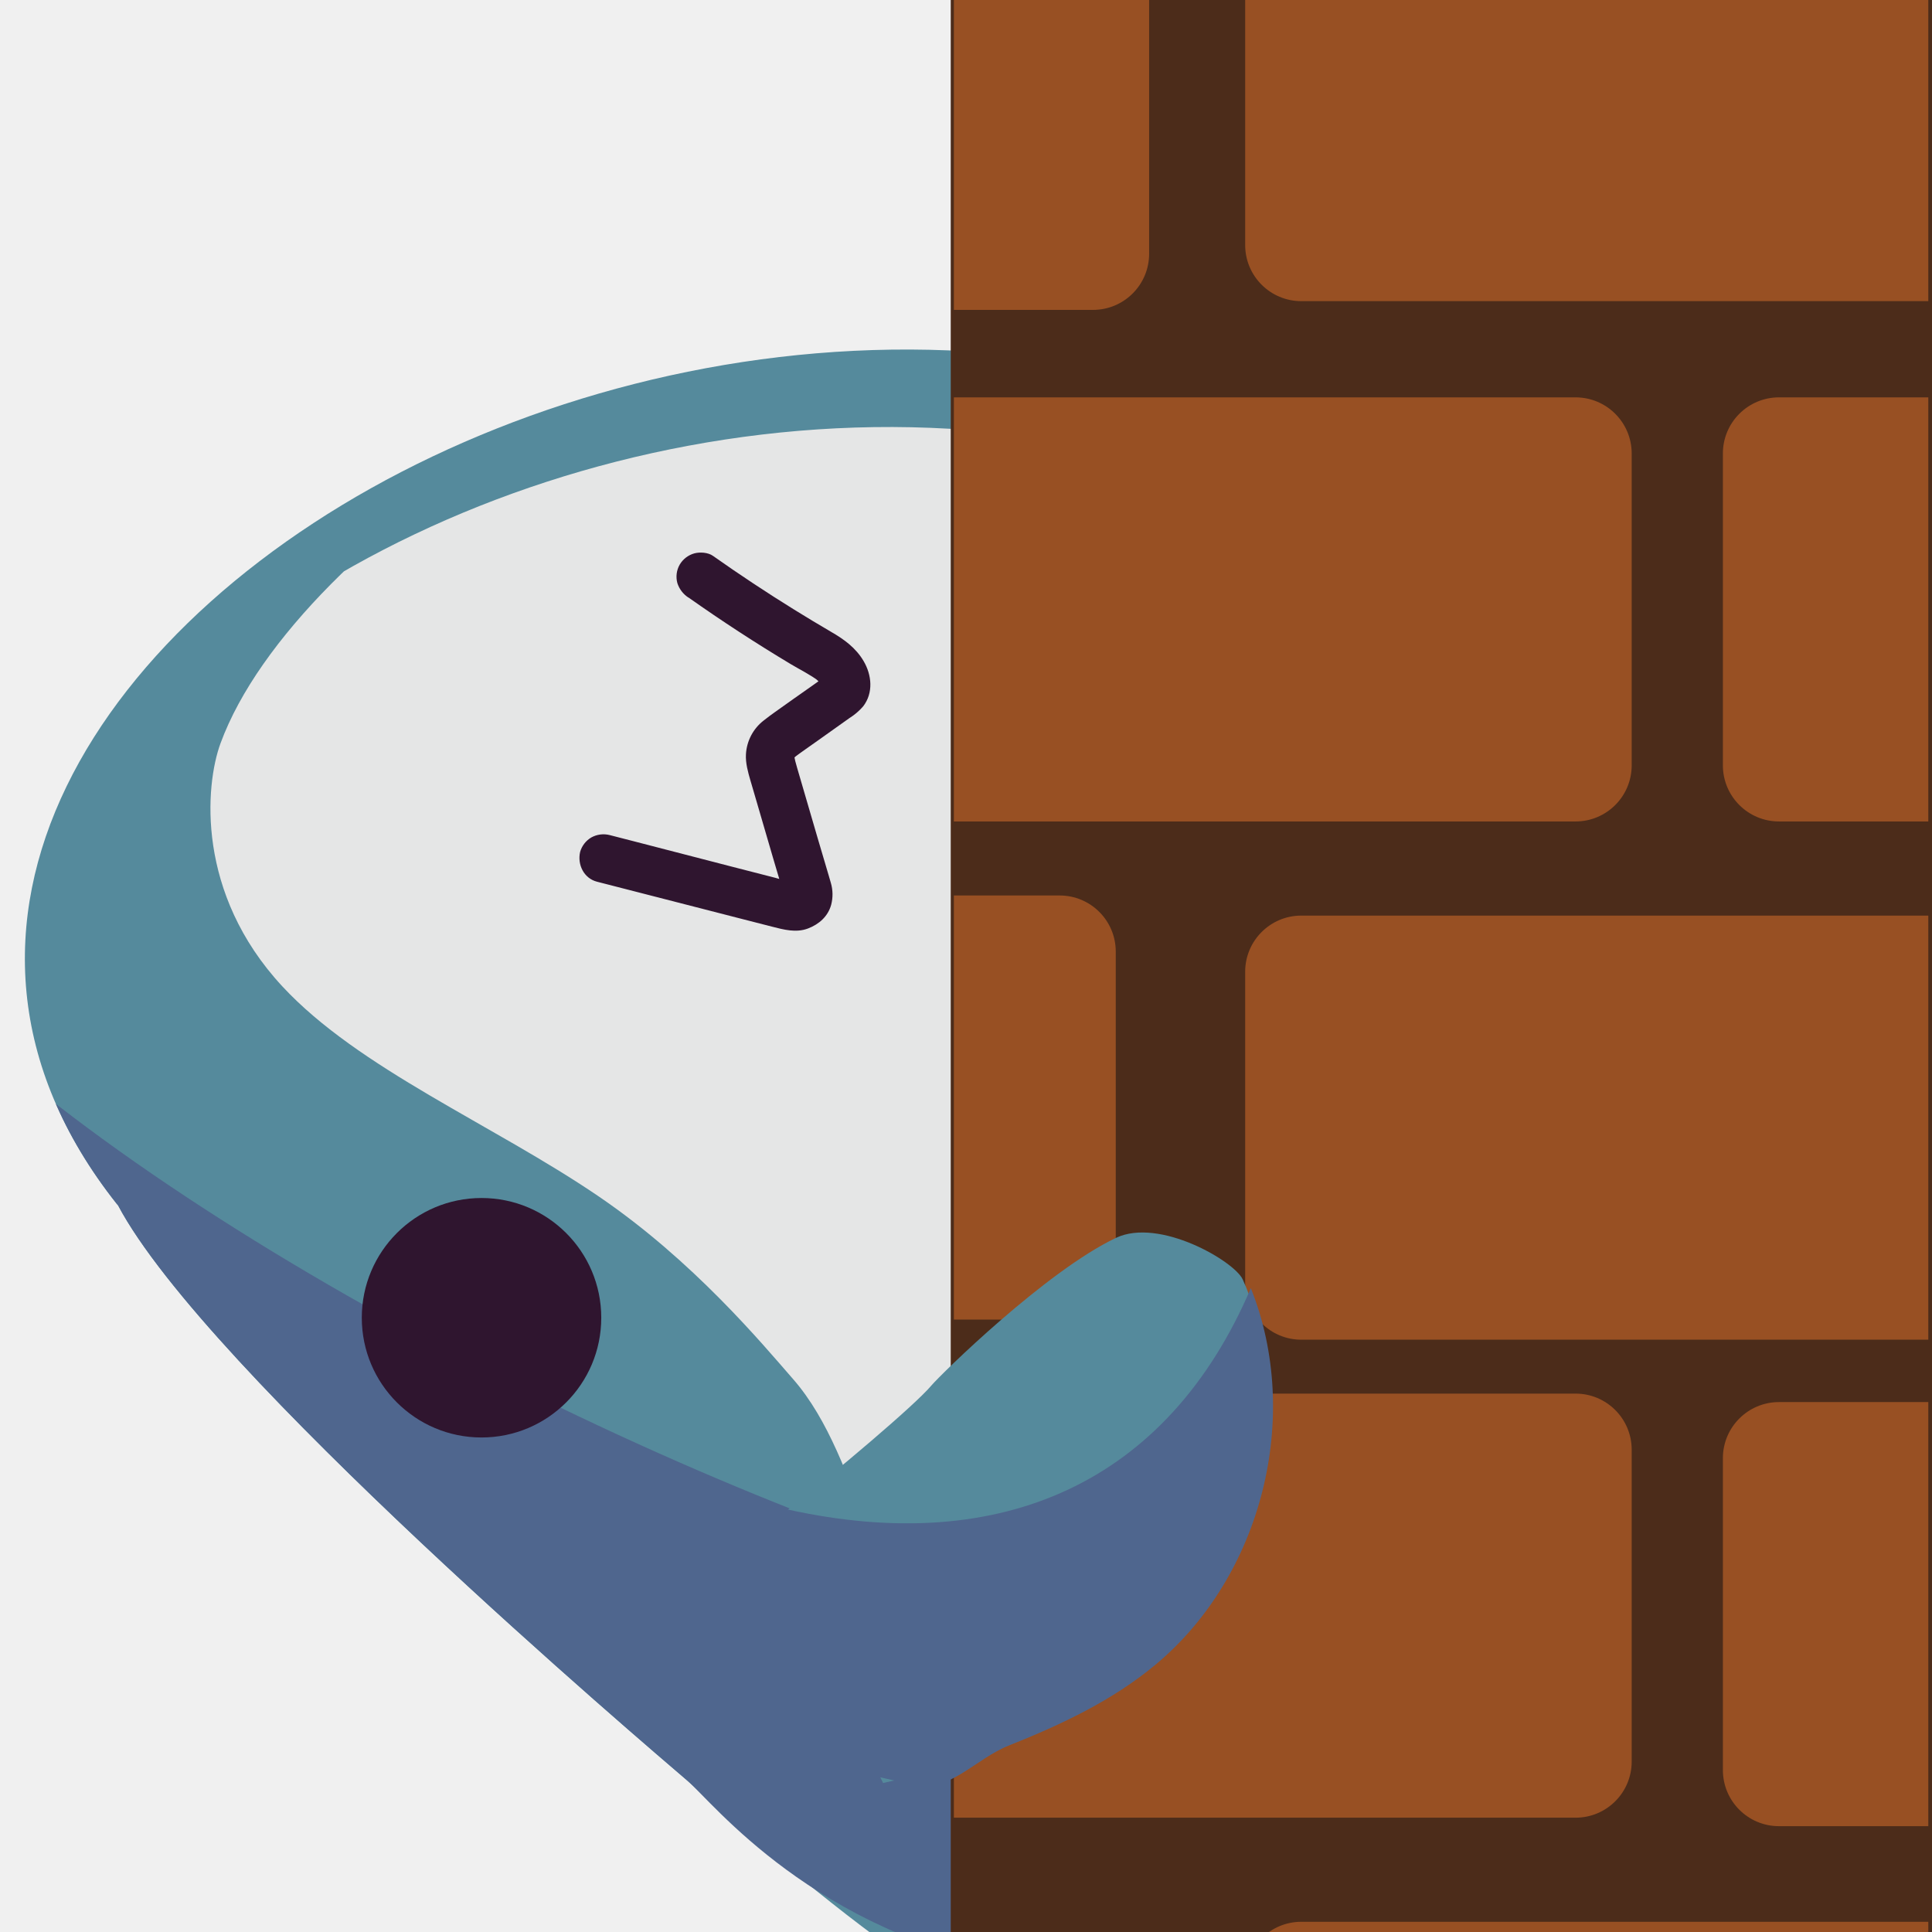
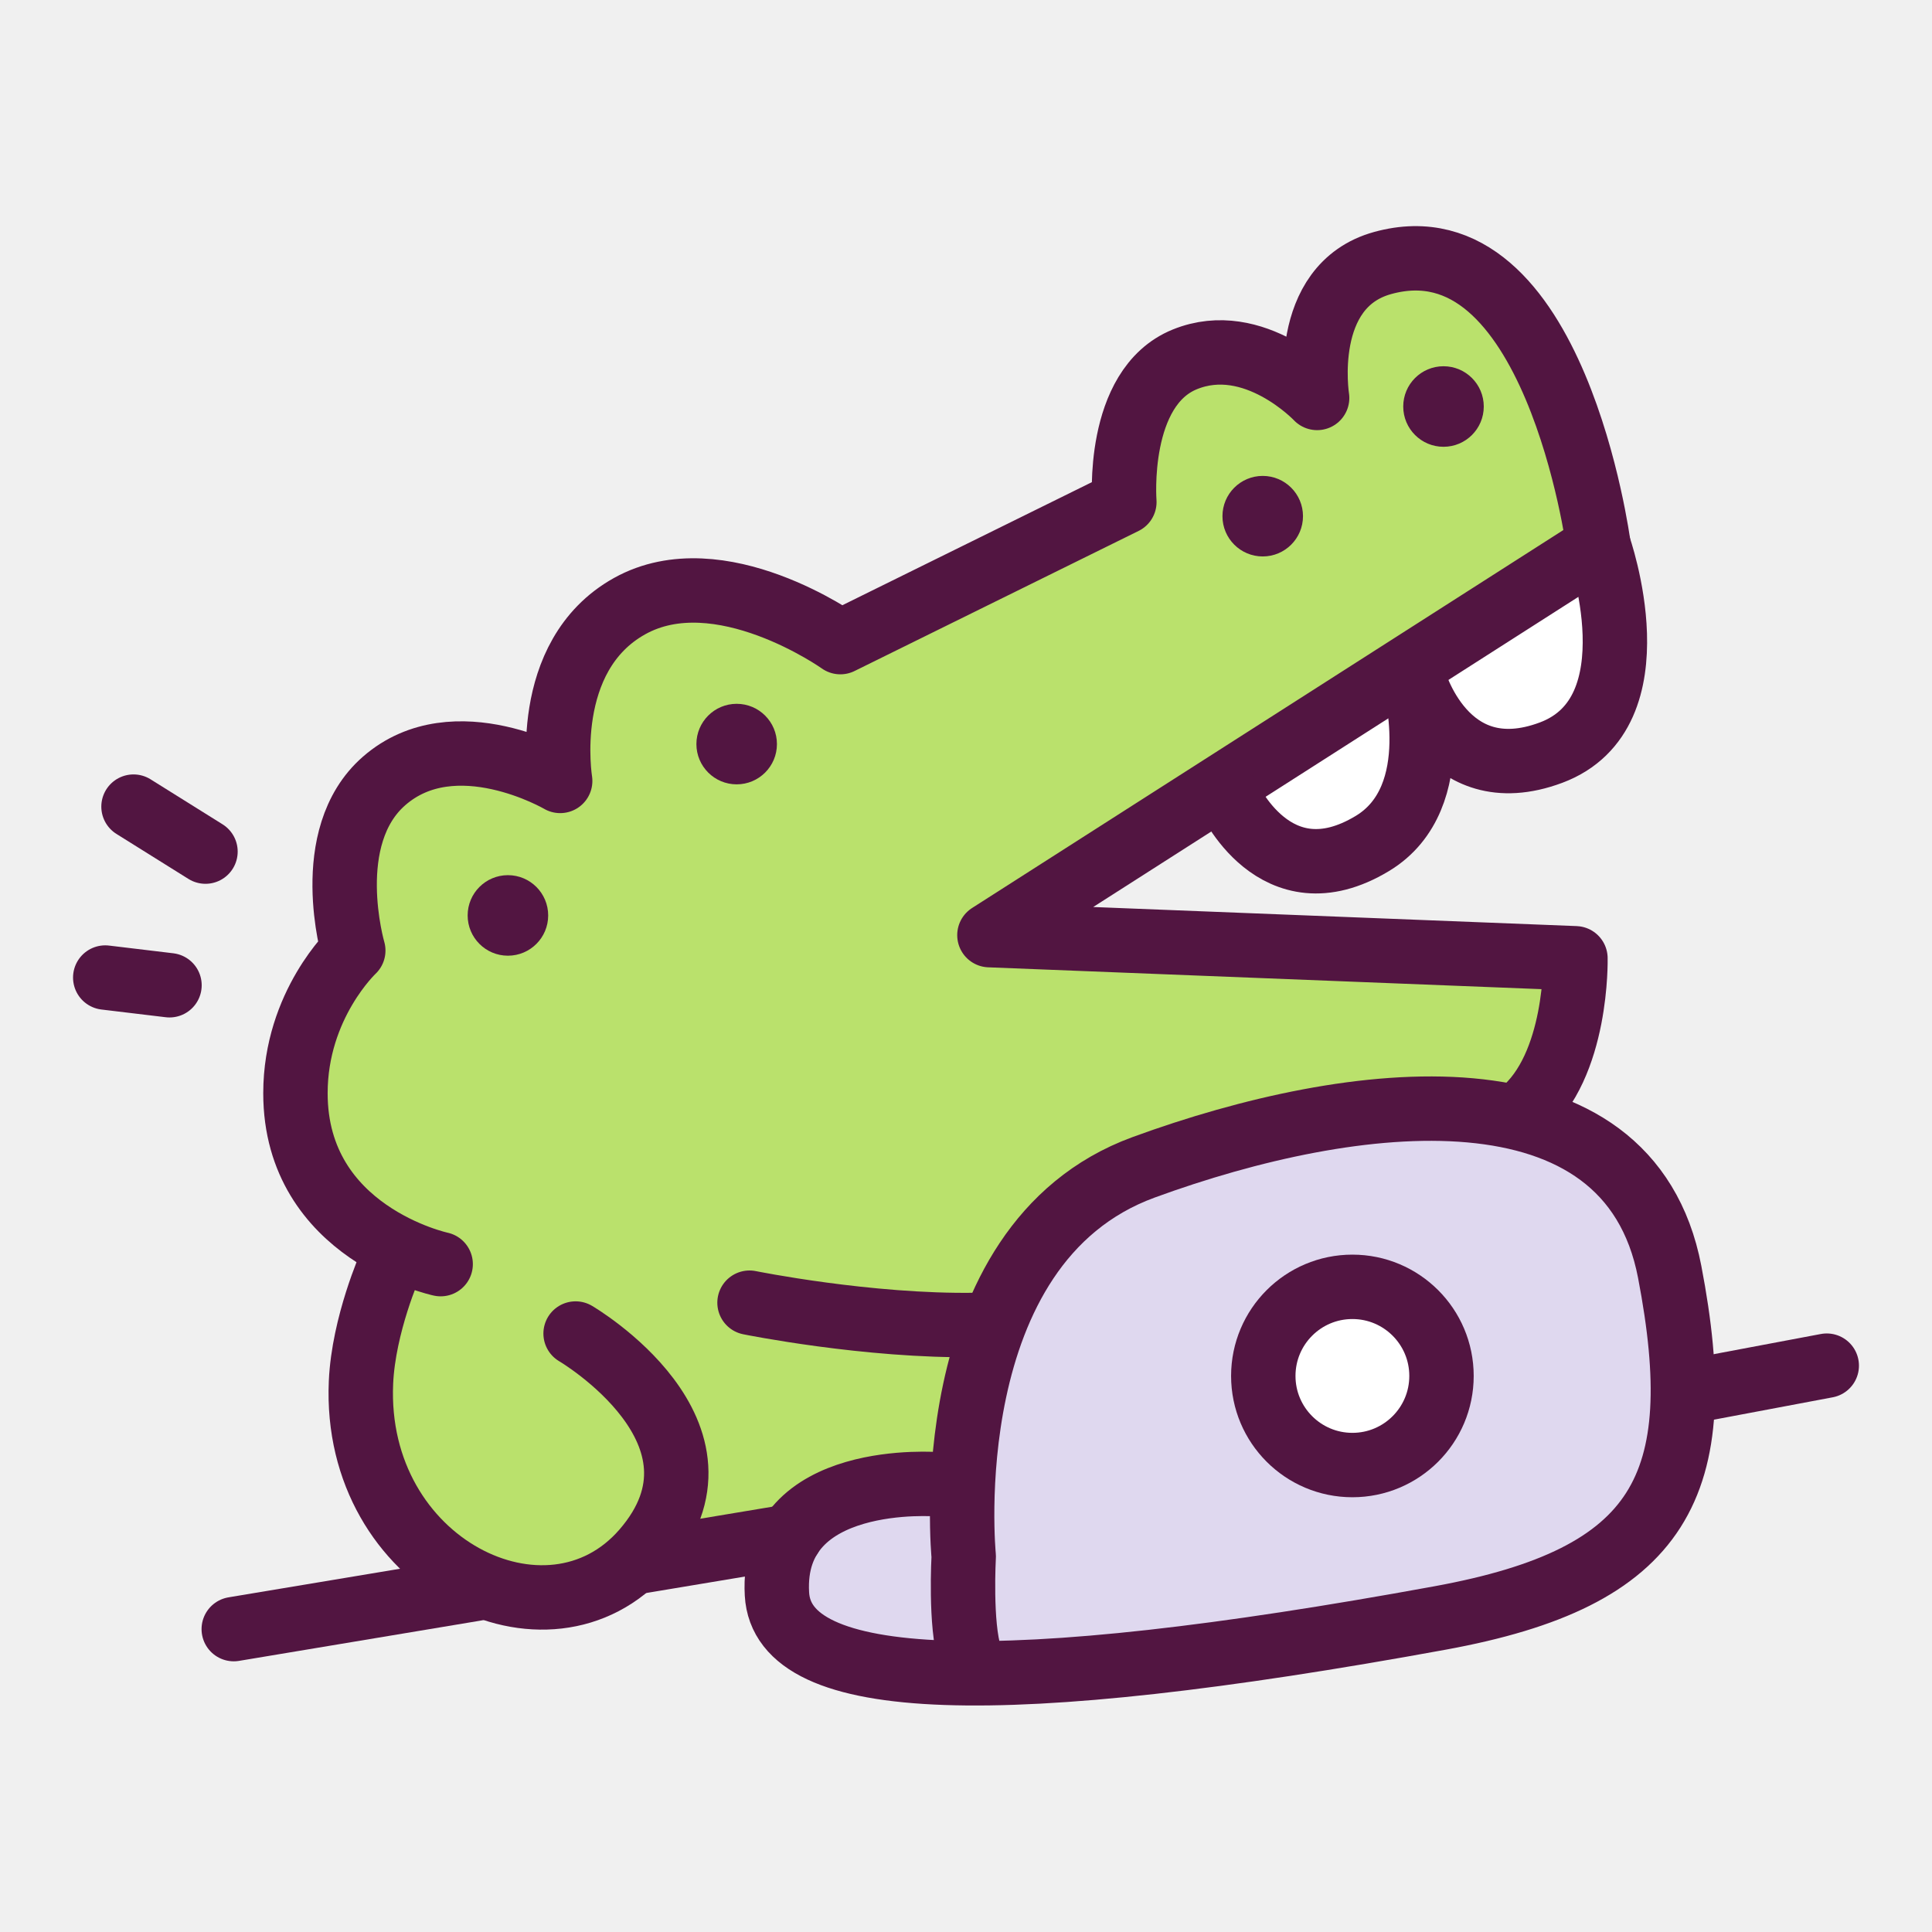
- <svg xmlns="http://www.w3.org/2000/svg" viewBox="0 0 800 800">
-   <defs>
-     <clipPath id="clip-path">
-       <path d="M692.8-50.85C514.56-48.66 181.58 2 68.74-67.72c-28.66-17.71-40.47-53.55-46.63-86.68-11.94-64.28-13.52-132.22 4.17-195.17 56-199.18 186.85-320 294.17-362.1 78.84-30.9 165.5-48.81 248.48-32s149.61 78.24 186.4 154.51c30 62.2 5 146.53 2.81 203.71-2.56 67.47 7.33 102.1 21.07 168.22 3.76 18.08 8.15 36.32 7.2 54.76-2.28 44.49-31.59 105.78-75.81 111.25Z" class="cls-1" />
-     </clipPath>
-     <clipPath id="clip-path-2">
-       <path d="M645 288.51C369.41 14.87-140.34 301.94 41.44 530.88c48.51 50.58 135.26 161.4 168 196.24 7.8 8.29 19.06 5 30.39 6.11C593.29 768.13 756.55 548.86 645 288.51" class="cls-1" />
-     </clipPath>
-     <clipPath id="clip-path-3">
-       <path d="M-20 420.31c104.73 99.61 322.57 208.37 469.87 244.55 156.74 38.49 389.35-276 70.6-466.2 35.9-15.62 383.17 17.82 160.47 416.59-11.43 20.47-15.33 44.28-27.56 64.29-37.24 60.91-85.78 114-135.12 165.61-36.83 38.5-74.87 76.86-120.87 103.73-39.91 23.32-20.59-19.34-66.81-19.54s-68.89-84.64-104.49-114.12c-30-24.83-67-49.34-81.17-85.61-25.83-66.32-101.5-24.87-80-92.72 8.69-27.4 2.92-10.48 29.05-22.46" class="cls-1" />
-     </clipPath>
-     <clipPath id="clip-path-4">
-       <path d="M424.37 170.66c2-37.06-3.21-46.87 4.5-83.61 1.75-7.27 3.42-15 5.58-22.68 7.11-25.14 33.47-39.8 58.42-32C548.55 49.64 622.23 194 641.18 245.88" class="cls-1" />
-     </clipPath>
-     <clipPath id="clip-path-5">
-       <path d="M394.98-2.02h403.49v825.33H394.98z" class="cls-1" />
-     </clipPath>
-     <style>.cls-1{fill:none}.cls-3{fill:#e5e6e6}.cls-4{fill:#558a9c}.cls-7{fill:#4f668e}.cls-10{fill:#2f152f}.cls-13{fill:#985023}</style>
-   </defs>
-   <g id="November_Orders" data-name="November Orders">
-     <path id="Layer_215" d="M49.69-434.11c48.44-70.06 130.09-122.89 194.21-179 169-147.74 334.59 37.81 320.65 80.7-81.08 249.49-51.64 299.08 291.75 367.12 35.64 7.07 15 138.14 3.16 172.49-18.13 52.56-292.39 61.53-346 76.17-135.39 37-282.25 30.65-414-17.8C35.38 42-29.17 4.51-57-57.81c-19.93-44.63-18.14-95.94-9.92-144.12A588.4 588.4 0 0 1 37-448.29a17.17 17.17 0 0 0 15.65 9.21" class="cls-3" data-name="Layer 215" style="clip-path:url(#clip-path)" />
-   </g>
-   <g id="Layer_245" data-name="Layer 245">
-     <g id="Layer_249" data-name="Layer 249">
-       <path d="M48.87 499.09a4.2 4.2 0 0 0-.56-.64c-181-228.88 328.37-515.54 603.84-242l-12.94-12.13c42.52 35.07 65.85 89.76 70.77 144.65s-7.09 110.12-25.63 162A653 653 0 0 1 656 618.13C610.3 711.66 539.2 796 444.83 840c-31.72 14.78-149.1-93.16-160.3-102.76C268.2 723.22 85.17 567.69 48.87 499.09" class="cls-4" />
-       <path d="M389.37 693c106.85 98.44 366.3-114.91 269.56-368.1C645 288.51 645 288.51 590.58 211.78c-31.89-44.95-103.39-67.68-199.76-81.61-101.81-14.71-268 92-299.49 177.57-6.46 17.53-10.14 62.19 25.55 100.66 31.68 34.15 87.23 57.2 130.93 86.94 39.28 26.72 67.82 61.09 80.7 75.84 28.85 33.04 34.56 97.63 60.86 121.82" class="cls-3" style="clip-path:url(#clip-path-2)" />
-       <path d="M48.87 499.09a4.2 4.2 0 0 0-.56-.64c-181-228.88 328.37-515.54 603.84-242l-12.94-12.13c42.52 35.07 65.85 89.76 70.77 144.65s-7.09 110.12-25.63 162A653 653 0 0 1 656 618.13c-45.73 93.53-221.92 199.71-233 197.68-86.31-15.81-127.32-69-138.52-78.6C268.2 723.22 85.17 567.69 48.87 499.09" class="cls-7" style="clip-path:url(#clip-path-3)" />
-       <path d="M424.37 170.66c2-37.06-3.21-46.87 4.5-83.61 1.75-7.27 3.42-15 5.58-22.68 7.11-25.14 33.47-39.8 58.42-32C548.55 49.64 622.23 194 641.18 245.88" style="fill:#55889a" />
-       <path d="M628.19 216.33a714.3 714.3 0 0 0-79.36-139.78c-6 7.6-10.85 16-15.71 24.33l-61.06 105.06c8.38 15.77 27.06 22.65 44.37 27 18.64 4.71 37.85 8.08 57 6.85s56 15.17 70.64 2.67" class="cls-7" style="clip-path:url(#clip-path-4)" />
-       <circle cx="199.39" cy="545.65" r="49.58" class="cls-10" />
-       <path d="M285.08 247.41Q305.75 262 327.43 275c3.86 2.31 8.06 4.34 11.64 7.06l-2-1.56a22 22 0 0 1 3.75 3.73l-1.57-2a15.4 15.4 0 0 1 1.87 3.15l-1-2.38a10.6 10.6 0 0 1 .66 2.28l-.36-2.66a7 7 0 0 1 0 1.64l.36-2.66a5.7 5.7 0 0 1-.33 1.27l1-2.39a5 5 0 0 1-.54.93l1.57-2a5 5 0 0 1-.79.79l2-1.56c-4.94 3.69-10.07 7.16-15.09 10.74l-7.71 5.48c-1.57 1.11-3.12 2.26-4.63 3.46a19 19 0 0 0-7.38 14c-.21 3.65.85 7.4 1.86 10.88.15.49.29 1 .44 1.49l2.25 7.69 6.85 23.47c1.46 5 3 10 4.39 15 .12.44.22.89.3 1.34l-.36-2.66a7.5 7.5 0 0 1 0 1.64l.36-2.65a5.4 5.4 0 0 1-.31 1.18l1-2.38a5.6 5.6 0 0 1-.57 1l1.56-2a5 5 0 0 1-.83.82l2-1.56a7 7 0 0 1-1.06.62l2.39-1a8.6 8.6 0 0 1-1.85.49l2.65-.36a12 12 0 0 1-2.56 0l2.65.36a81 81 0 0 1-8.79-2.15l-18.1-4.65L262 348.24l-9.49-2.44a10.42 10.42 0 0 0-7.71 1 10.18 10.18 0 0 0-4.59 6c-1.19 5.21 1.56 10.91 7 12.3l21.25 5.46 38 9.76 13.19 3.38c4.87 1.25 10 2.64 14.94.76 4.53-1.74 8.22-4.94 9.57-9.77a16.9 16.9 0 0 0-.11-9.06c-.28-1-.58-2-.87-3L338.56 347l-8.49-29.07a46 46 0 0 1-1.38-5.67l.35 2.66a13.6 13.6 0 0 1-.09-3l-.36 2.66a8.8 8.8 0 0 1 .6-2.19l-1 2.39a10.3 10.3 0 0 1 1.14-1.84l-1.57 2a17 17 0 0 1 2.69-2.54l-2 1.56c3.26-2.49 6.68-4.79 10-7.17l13.33-9.48a24.8 24.8 0 0 0 5.64-4.83c4.29-5.56 3.59-13 .15-18.79-3.19-5.43-8.11-9-13.44-12.06q-7.67-4.49-15.2-9.15-17.21-10.66-33.74-22.33c-2-1.42-5.42-1.64-7.71-1a10.2 10.2 0 0 0-6 4.6 10.08 10.08 0 0 0-1 7.7 11.28 11.28 0 0 0 4.59 6Z" class="cls-10" />
+ <svg xmlns="http://www.w3.org/2000/svg" viewBox="0 0 440 440" height="440" width="440" xml:space="preserve" id="svg2" version="1.1">
+   <defs id="defs6" />
+   <g transform="matrix(1.333333,0,0,-1.333333,-157.968,539.0436)" id="g10">
+     <g transform="scale(0.1)" id="g12">
+       <g id="g1" transform="translate(124.7601,-386.8557)">
+         <rect style="display:inline;fill:#000000;fill-opacity:0" id="rect1" width="440" height="440" x="0" y="0" transform="matrix(7.5,0,0,-7.5,1060,4429.683)" />
+         <path id="path16" style="fill:#bae16c;fill-opacity:1;fill-rule:nonzero;stroke:none" d="m 2653.76,1885.96 c -117.05,49.53 -239.92,-54.6 -365.84,-71.81 -42.64,-5.83 -86.37,-1.45 -128.63,-9.58 -67.71,-13.01 -127.23,-57.2 -195.76,-64.81 -86.43,-9.6 -171.87,44.06 -216.44,118.74 -44.56,74.67 -53.13,166.32 -42.03,252.57 8.47,65.74 27.29,134.63 3.22,196.38 -18.93,48.56 -61.35,83.68 -89.18,127.75 -46.97,74.36 -47.71,175.43 -1.83,250.47 17.57,28.73 41.53,54.31 51.49,86.48 9.74,31.45 4.89,65.25 2.79,98.11 -2.81,44.13 -0.46,88.59 7.01,132.17 4.02,23.45 9.91,47.49 24.66,66.15 50.37,63.72 155.66,23.68 230.54,55.13 82.02,34.46 101.75,139.23 151.51,212.97 14.12,20.94 31.9,40.35 54.87,50.84 24.75,11.3 53,11.23 80.19,10.45 139.6,-4.02 280.36,-21.46 418.16,1.23 137.8,22.68 276.99,94.42 337.15,220.46 27.73,58.11 41.38,129.79 96.16,163.62 57.09,35.26 133.29,12.4 196.26,35.57 67.18,24.73 108.41,97.58 176.48,119.73 81.3,26.46 167,-29.71 221.17,-95.86 66.76,-81.53 108.94,-182.92 119.71,-287.75 3.23,-31.42 3.27,-64.94 -12.35,-92.39 -27.58,-48.47 -90.55,-59.73 -143.27,-77.88 -116.3,-40.02 -205.74,-132.25 -309.22,-198.72 -183.32,-117.77 -421.21,-162.03 -555.76,-333.41 302.88,-35.01 607.56,-54.56 912.43,-58.53 25.62,-0.34 54.82,-2.21 70.82,-22.21 20.2,-25.24 6.99,-62.24 -6.91,-91.42 -23.08,-48.45 -46.15,-96.9 -69.23,-145.35 -258.94,43.92 -532.5,-4.01 -761.09,-133.33 -37.31,-21.11 -75.27,-46.3 -93.73,-84.98 -21.72,-45.51 -11.88,-99.77 -25,-148.46 -13.62,-50.58 -50.56,-90.88 -80.03,-134.18 -29.47,-43.31 -52.69,-98 -34.49,-147.12" />
+         <path id="path18" style="fill:#dfd8ef;fill-opacity:1;fill-rule:nonzero;stroke:none" d="m 3936.91,2230.05 c 22.94,-65.13 37.63,-133.17 43.62,-201.96 1.85,-21.23 2.71,-43.48 -6,-62.92 -8.53,-19.02 -25.14,-32.99 -41.21,-46.26 -43.68,-36.08 -87.35,-72.15 -131.03,-108.23 -25.44,-21.01 -51.21,-42.23 -80.98,-56.46 -34.12,-16.31 -71.99,-22.73 -109.29,-28.96 -112.05,-18.74 -224.1,-37.48 -336.15,-56.22 -95.21,-15.92 -190.42,-31.84 -285.63,-47.76 -99.05,-16.57 -198.67,-33.18 -299.09,-32.96 -55.92,0.12 -111.79,5.48 -166.87,15.12 -23.62,4.13 -47.47,9.18 -68.67,20.38 -42.61,22.5 -70.37,70.56 -68.56,118.72 1.81,48.15 33.09,94 77.27,113.24 52.27,22.76 117.33,10.17 164.26,42.55 25.93,17.9 41.9,46.94 53.5,76.23 23.66,59.79 32.83,124.18 50.26,186.07 17.42,61.89 45.21,124.1 96.12,163.37 110.7,85.37 156.51,53.2 272.76,130.84 28.68,19.15 179.32,24.39 211.11,37.75 23.95,10.06 50.44,11.81 76.37,13.31 50.04,2.88 100.1,5.26 150.18,7.16 41.93,1.58 85.32,2.58 124.13,-13.36 33.08,-13.57 60.08,-38.36 86.23,-62.74 57.75,-53.83 115.06,-108.12 171.95,-162.85" />
+         <path id="path20" style="fill:#ffffff;fill-opacity:1;fill-rule:nonzero;stroke:none" d="m 3320.72,1958.61 c -28.95,20.04 -68.19,24.76 -91.66,51.01 -16.56,18.52 -22.01,45.22 -18.27,69.77 3.74,24.56 15.79,47.18 30.59,67.13 14.91,20.09 32.68,37.89 51.39,54.49 15.58,13.82 32.76,27.3 53.2,31.27 29.68,5.77 58.97,-9.51 85.35,-24.27 16.17,-9.05 32.76,-18.44 44.34,-32.91 13.77,-17.21 18.89,-39.7 21.83,-61.54 4.83,-35.85 4.31,-74.36 -13.99,-105.55 -29.54,-50.34 -95.73,-66.05 -154,-62.65" />
+         <path id="path22" style="fill:#ffffff;fill-opacity:1;fill-rule:nonzero;stroke:none" d="m 3788.33,3451.42 c 22.24,-38.66 27.21,-85.34 22.26,-129.66 -4.94,-44.32 -19.15,-87.01 -33.27,-129.32 -3.01,-9.01 -6.28,-18.44 -13.3,-24.85 -6.44,-5.89 -15.2,-8.44 -23.7,-10.46 -50.6,-12 -104.13,-11.43 -154.46,1.65 -19.86,5.16 -41.84,12.03 -59.94,2.39 -26.9,-14.34 -25.58,-52.37 -35.89,-81.05 -9.93,-27.61 -33.35,-49.02 -60.13,-61.01 -26.78,-11.98 -56.71,-15.34 -86.04,-14.71 -46.13,0.99 -93.84,12.48 -128.8,42.58 -16.65,14.34 -30.62,37.33 -21.81,57.45 4.63,10.57 14.53,17.72 24.11,24.16 42.36,28.48 87.07,53.38 128.92,82.6 55.74,38.91 106.21,85.33 164.21,120.77 75.96,46.41 162.28,72.5 247.53,98.12" />
+         <path id="path24" style="fill:#521541;fill-opacity:1;fill-rule:nonzero;stroke:none" d="m 1996.34,2866.06 c 0,-37.99 -30.79,-68.78 -68.78,-68.78 -37.98,0 -68.78,30.79 -68.78,68.78 0,37.98 30.8,68.78 68.78,68.78 37.99,0 68.78,-30.8 68.78,-68.78" />
+         <path id="path26" style="fill:#521541;fill-opacity:1;fill-rule:nonzero;stroke:none" d="m 2387.07,3158.74 c 0,-37.99 -30.79,-68.78 -68.78,-68.78 -37.98,0 -68.78,30.79 -68.78,68.78 0,37.99 30.8,68.78 68.78,68.78 37.99,0 68.78,-30.79 68.78,-68.78" />
+         <path id="path28" style="fill:#521541;fill-opacity:1;fill-rule:nonzero;stroke:none" d="m 3285.61,3548.01 c 0,-37.99 -30.8,-68.78 -68.78,-68.78 -37.99,0 -68.78,30.79 -68.78,68.78 0,37.98 30.79,68.78 68.78,68.78 37.98,0 68.78,-30.8 68.78,-68.78" />
+         <path id="path30" style="fill:#521541;fill-opacity:1;fill-rule:nonzero;stroke:none" d="m 3594.39,3735.32 c 0,-37.98 -30.8,-68.78 -68.78,-68.78 -37.99,0 -68.78,30.8 -68.78,68.78 0,37.99 30.79,68.79 68.78,68.79 37.98,0 68.78,-30.8 68.78,-68.79" />
+         <path id="path32" style="fill:none;stroke:#521541;stroke-width:110;stroke-linecap:round;stroke-linejoin:round;stroke-miterlimit:10;stroke-dasharray:none;stroke-opacity:1" d="m 1812.68,2270.45 c 0,0 -248.04,52.68 -248.04,291.95 0,151.46 98.78,243.66 98.78,243.66 0,0 -56.84,194.18 52.68,289.75 120.73,105.37 300.73,0 300.73,0 0,0 -35.12,212.93 118.54,298.54 153.66,85.61 360,-61.46 360,-61.46 l 485.12,239.26 c 0,0 -15.37,195.37 103.17,243.66 118.53,48.3 226.09,-65.85 226.09,-65.85 0,0 -30.57,191.13 111.96,230.49 294.14,81.22 368.78,-482.93 368.78,-482.93 L 2750,2832.4 3750.97,2792.89 c 0,0 4.39,-184.39 -92.19,-263.42" />
+         <path id="path34" style="fill:none;stroke:#521541;stroke-width:110;stroke-linecap:round;stroke-linejoin:round;stroke-miterlimit:10;stroke-dasharray:none;stroke-opacity:1" d="m 1288.05,3051.91 122.93,-76.83" />
+         <path id="path36" style="fill:none;stroke:#521541;stroke-width:110;stroke-linecap:round;stroke-linejoin:round;stroke-miterlimit:10;stroke-dasharray:none;stroke-opacity:1" d="m 1239.76,2759.96 109.75,-13.17" />
+         <path id="path38" style="fill:none;stroke:#521541;stroke-width:110;stroke-linecap:round;stroke-linejoin:round;stroke-miterlimit:10;stroke-dasharray:none;stroke-opacity:1" d="m 2043.17,2151.91 c 0,0 290.53,-170.23 116.34,-370.97 -163.17,-188.05 -496.78,-24.16 -482.92,287.56 4.39,98.78 50.49,201.95 50.49,201.95" />
+         <path id="path40" style="fill:none;stroke:#521541;stroke-width:110;stroke-linecap:round;stroke-linejoin:round;stroke-miterlimit:10;stroke-dasharray:none;stroke-opacity:1" d="m 2662.2,1894.35 c 0,0 -286.83,23.54 -275.13,-187.31 9.27,-166.81 380.49,-178.54 1132.68,-40.98 378.32,69.19 462.44,225.37 392.2,591.22 -70.24,365.85 -538.54,310.24 -898.54,178.54 -360,-131.71 -307.31,-664.39 -307.31,-664.39 0,0 -6.59,-117.81 10.97,-170.49" />
+         <path id="path42" style="fill:none;stroke:#521541;stroke-width:110;stroke-linecap:round;stroke-linejoin:round;stroke-miterlimit:10;stroke-dasharray:none;stroke-opacity:1" d="m 3522.19,2079.47 c 0,-84.05 -68.14,-152.19 -152.19,-152.19 -84.06,0 -152.2,68.14 -152.2,152.19 0,84.06 68.14,152.2 152.2,152.2 84.05,0 152.19,-68.14 152.19,-152.2 z" />
+         <path id="path44" style="fill:none;stroke:#521541;stroke-width:110;stroke-linecap:round;stroke-linejoin:round;stroke-miterlimit:10;stroke-dasharray:none;stroke-opacity:1" d="m 2340.24,2204.6 c 0,0 201.96,-40.98 386.35,-38.05" />
+         <path id="path46" style="fill:none;stroke:#521541;stroke-width:110;stroke-linecap:round;stroke-linejoin:round;stroke-miterlimit:10;stroke-dasharray:none;stroke-opacity:1" d="m 3790.49,3497.52 c 0,0 100.97,-285.36 -81.22,-353.41 -182.2,-68.05 -234.88,127.31 -234.88,127.31 0,0 60.4,-203.58 -70.25,-282.44 -166.82,-100.69 -246.58,80.98 -246.58,80.98" />
+         <path id="path48" style="fill:none;stroke:#521541;stroke-width:110;stroke-linecap:round;stroke-linejoin:round;stroke-miterlimit:10;stroke-dasharray:none;stroke-opacity:1" d="m 2146.7,1761.61 263.25,43.87" />
+         <path id="path50" style="fill:none;stroke:#521541;stroke-width:110;stroke-linecap:round;stroke-linejoin:round;stroke-miterlimit:10;stroke-dasharray:none;stroke-opacity:1" d="M 1459.27,1647.04 1873.03,1716" />
+         <path id="path52" style="fill:none;stroke:#521541;stroke-width:110;stroke-linecap:round;stroke-linejoin:round;stroke-miterlimit:10;stroke-dasharray:none;stroke-opacity:1" d="m 4180.24,2097.04 -229.51,-43.23" />
+       </g>
    </g>
-     <path d="M393.68-2.02h422.65v825.33H393.68z" style="fill:#4c2c1a" />
-     <g style="clip-path:url(#clip-path-5)">
-       <rect width="362.31" height="175.61" x="515.6" y="-50.91" class="cls-13" rx="23.24" />
-       <rect width="362.31" height="175.61" x="313.34" y="164.54" class="cls-13" rx="23.24" />
-       <rect width="362.31" height="175.61" x="713.41" y="164.54" class="cls-13" rx="23.24" />
-       <rect width="362.31" height="175.61" x="99.7" y="370.8" class="cls-13" rx="23.24" />
-       <rect width="362.31" height="175.61" x="515.6" y="379.13" class="cls-13" rx="23.24" />
-       <rect width="362.31" height="175.61" x="313.34" y="577.06" class="cls-13" rx="23.24" />
-       <rect width="362.31" height="175.61" x="713.41" y="580.57" class="cls-13" rx="23.24" />
-       <rect width="362.31" height="175.61" x="515.6" y="795.77" class="cls-13" rx="23.24" />
-       <rect width="362.31" height="175.61" x="113.52" y="-47.29" class="cls-13" rx="23.24" />
-     </g>
-     <path d="M365.67 738.3c190.08-41.93 163.85-176.56 148.89-208.56-3.52-7.53-34.5-25.68-52.44-17.17-28.94 13.73-72.51 56.48-76.42 61.1-7.25 8.59-40.44 36.37-59.37 51.42l3.5 39.77" class="cls-4" />
-     <path d="M326.33 625.09c88.25 19.47 157.11-11 191.61-91.7 21.28 53.19 4.59 119.2-39.43 155.89-17.76 14.8-39 24.86-60.47 33.37-14.54 5.76-25.29 20.28-40.42 16.31-8.88-2.34-42-8.35-48.46-14.84-17-17-7.64-52.38-7.55-84.48" class="cls-7" />
  </g>
</svg>
